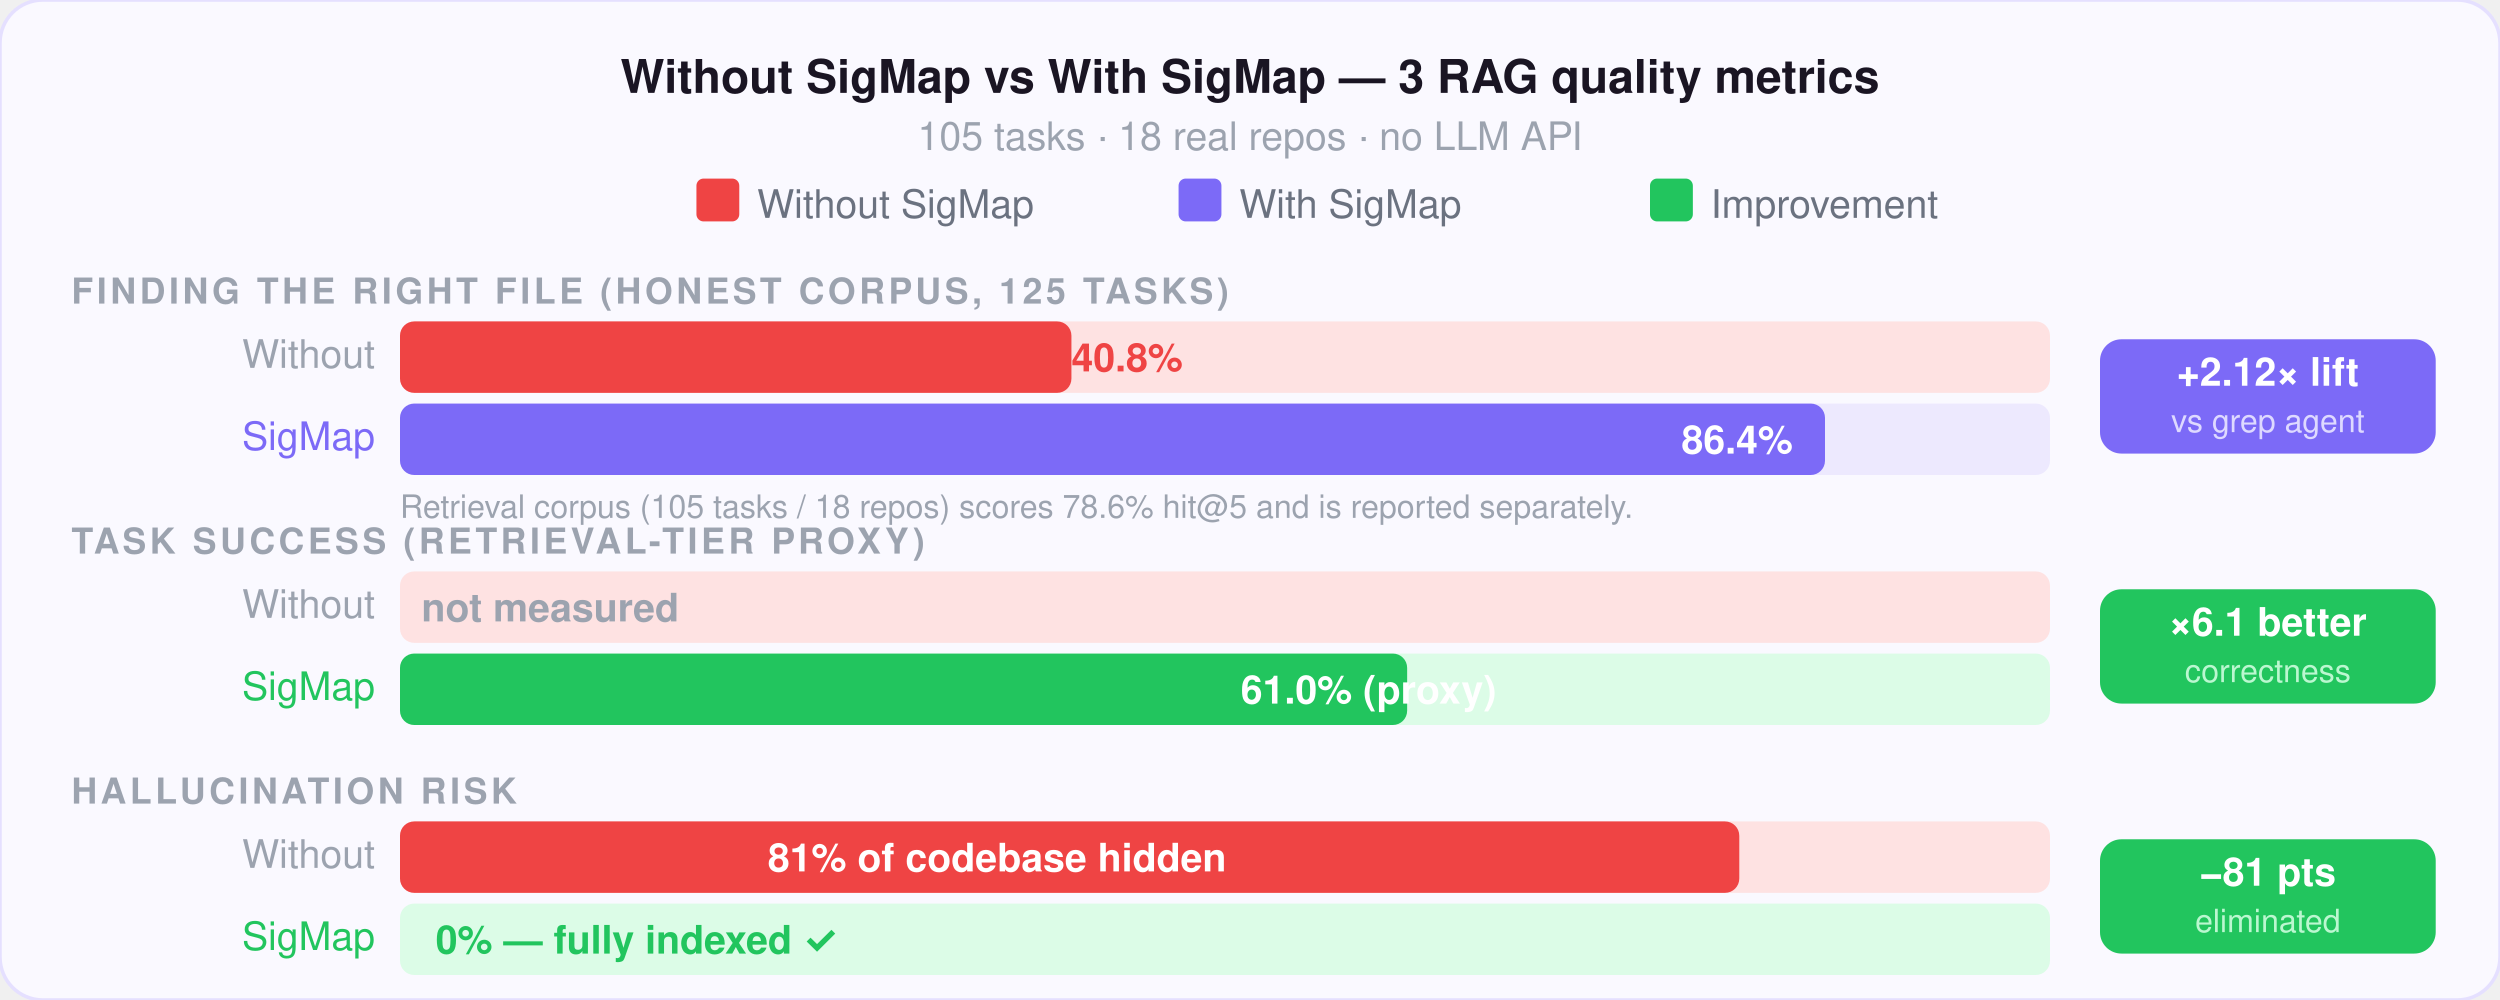
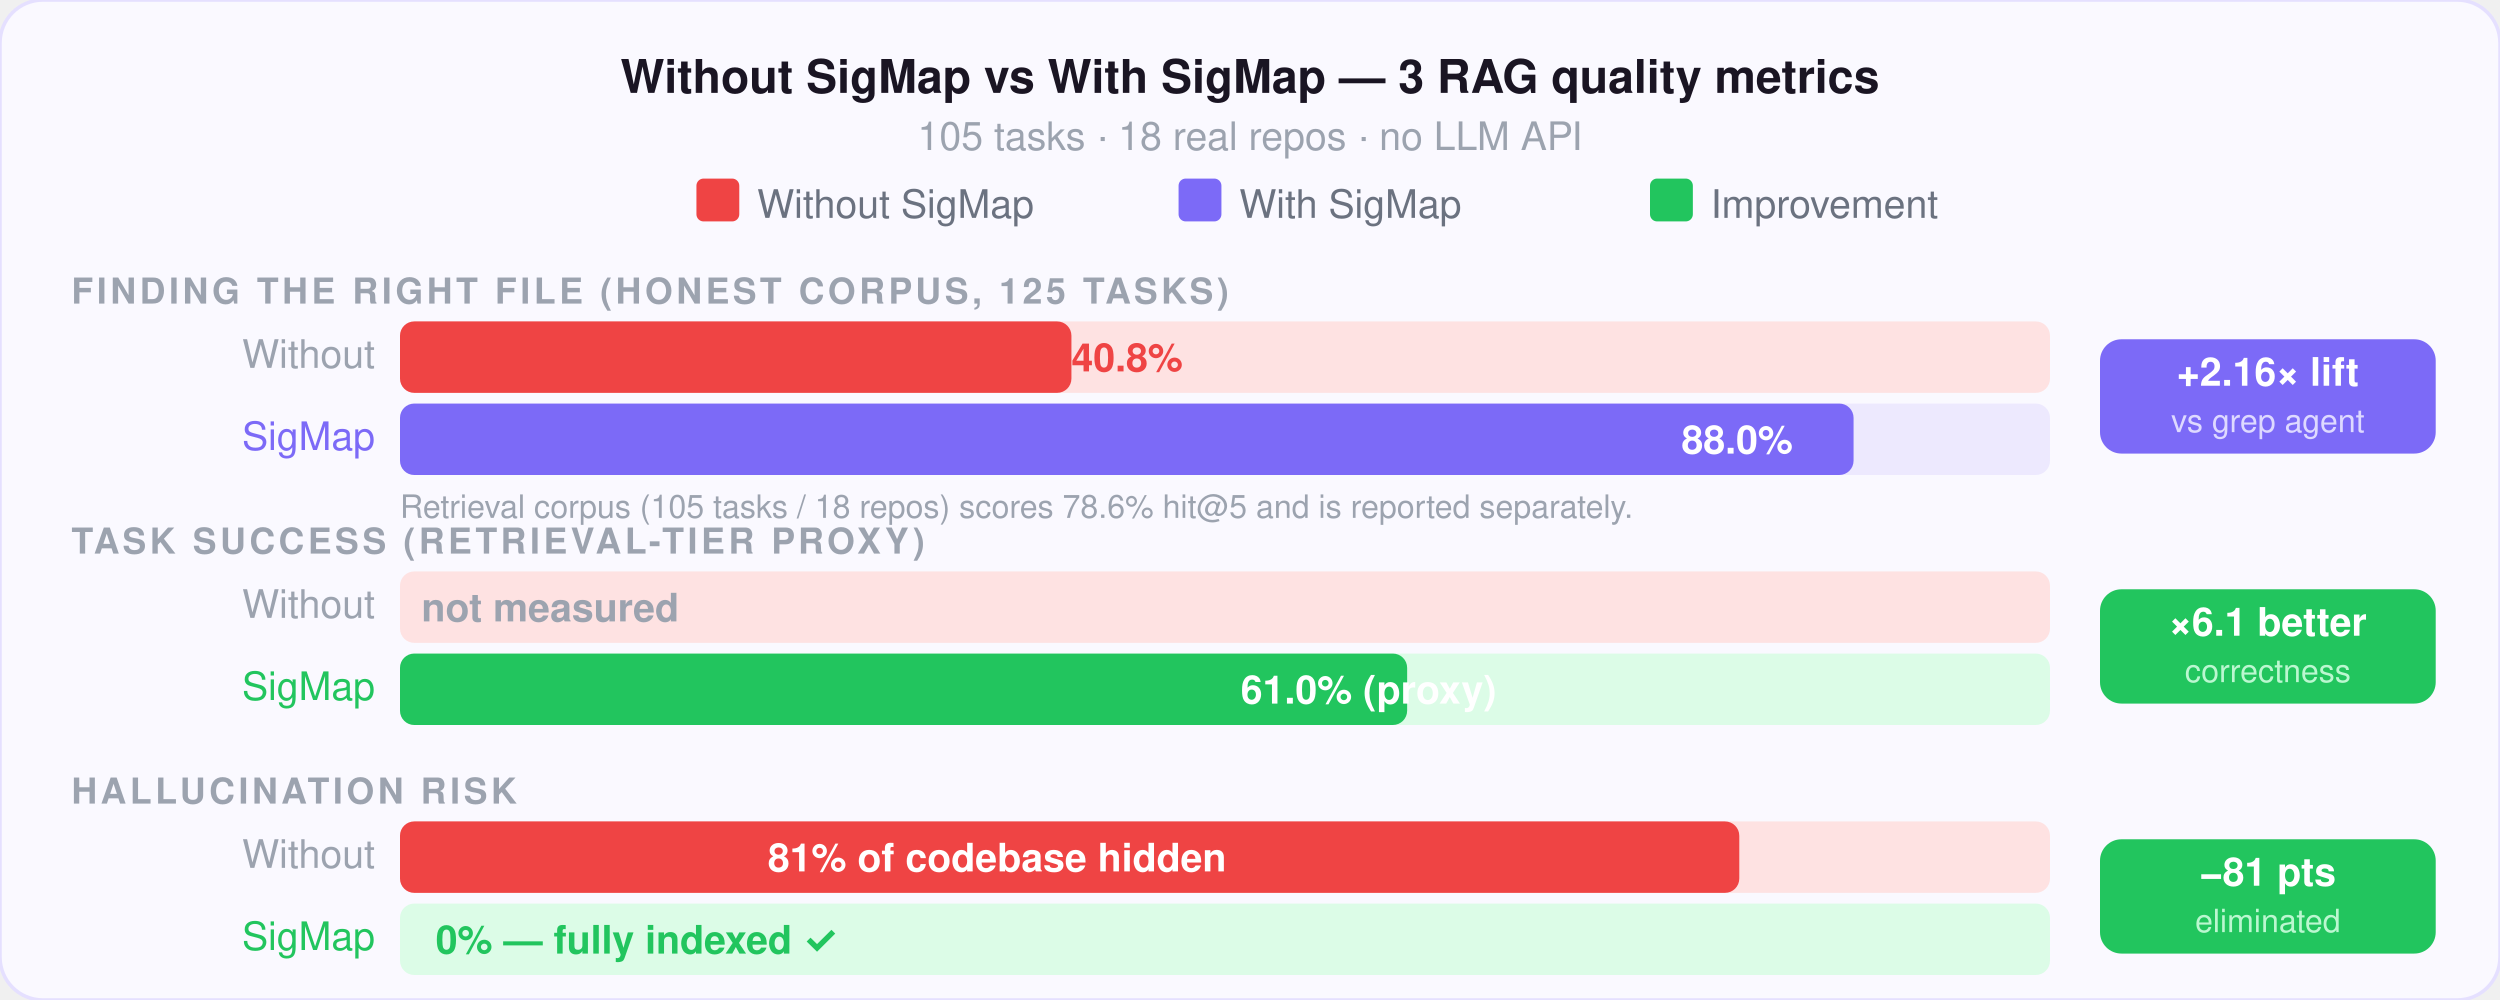
<svg xmlns="http://www.w3.org/2000/svg" viewBox="0 0 700 280" width="700" height="280" font-family="-apple-system,BlinkMacSystemFont,'Segoe UI',Helvetica,Arial,sans-serif">
  <rect width="700" height="280" fill="#faf9ff" rx="12" />
  <rect width="700" height="280" fill="none" stroke="#e5e0ff" stroke-width="1" rx="12" />
  <text x="350" y="26" text-anchor="middle" font-size="13" font-weight="700" fill="#1a1523">Without SigMap vs With SigMap — 3 RAG quality metrics</text>
  <text x="350" y="42" text-anchor="middle" font-size="11" fill="#9ca3af">105 tasks · 18 real repos · no LLM API</text>
  <rect x="195" y="50" width="12" height="12" fill="#ef4444" rx="2" />
  <text x="212" y="61" font-size="11" fill="#6b7280">Without SigMap</text>
  <rect x="330" y="50" width="12" height="12" fill="#7c6af7" rx="2" />
  <text x="347" y="61" font-size="11" fill="#6b7280">With SigMap</text>
  <rect x="462" y="50" width="12" height="12" fill="#22c55e" rx="2" />
  <text x="479" y="61" font-size="11" fill="#6b7280">Improvement</text>
  <text x="20" y="85" font-size="10" font-weight="600" fill="#9ca3af" letter-spacing="1">FINDING THE RIGHT FILE (HONEST CORPUS, 125 TASKS)</text>
  <text x="105" y="103" text-anchor="end" font-size="11" fill="#9ca3af">Without</text>
  <rect x="112" y="90" width="462" height="20" fill="#fee2e2" rx="4" />
  <rect x="112" y="90" width="188" height="20" fill="#ef4444" rx="4" />
  <text x="300" y="104" font-size="11" font-weight="600" fill="#ef4444">40.8%</text>
  <text x="105" y="126" text-anchor="end" font-size="11" fill="#7c6af7">SigMap</text>
  <rect x="112" y="113" width="462" height="20" fill="#ede9fe" rx="4" />
-   <rect x="112" y="113" width="399" height="20" fill="#7c6af7" rx="4" />
-   <text x="502" y="127" text-anchor="end" font-size="11" font-weight="700" fill="#fff">86.4%</text>
+   <rect x="112" y="113" width="407" height="20" fill="#7c6af7" rx="4" />
+   <text x="502" y="127" text-anchor="end" font-size="11" font-weight="700" fill="#fff">88.0%</text>
  <rect x="588" y="95" width="94" height="32" fill="#7c6af7" rx="6" />
-   <text x="635" y="108" text-anchor="middle" font-size="11" font-weight="700" fill="#fff">+2.12× lift</text>
+   <text x="635" y="108" text-anchor="middle" font-size="11" font-weight="700" fill="#fff">+2.16× lift</text>
  <text x="635" y="121" text-anchor="middle" font-size="9" fill="#ded9ff">vs grep agent</text>
  <text x="112" y="145" font-size="9" fill="#9ca3af">Retrieval corpus (105 tasks / 18 repos) scores 78.6% hit@5 and is reported separately.</text>
  <text x="20" y="155" font-size="10" font-weight="600" fill="#9ca3af" letter-spacing="1">TASK SUCCESS (RETRIEVAL-TIER PROXY)</text>
  <text x="105" y="173" text-anchor="end" font-size="11" fill="#9ca3af">Without</text>
  <rect x="112" y="160" width="462" height="20" fill="#fee2e2" rx="4" />
  <rect x="112" y="160" width="0" height="20" fill="#ef4444" rx="4" />
  <text x="118" y="174" font-size="11" font-weight="600" fill="#9ca3af">not measured</text>
  <text x="105" y="196" text-anchor="end" font-size="11" fill="#22c55e">SigMap</text>
  <rect x="112" y="183" width="462" height="20" fill="#dcfce7" rx="4" />
  <rect x="112" y="183" width="282" height="20" fill="#22c55e" rx="4" />
  <text x="419" y="197" text-anchor="end" font-size="11" font-weight="700" fill="#fff">61.0% (proxy)</text>
  <rect x="588" y="165" width="94" height="32" fill="#22c55e" rx="6" />
  <text x="635" y="178" text-anchor="middle" font-size="11" font-weight="700" fill="#fff">×6.1 better</text>
  <text x="635" y="191" text-anchor="middle" font-size="9" fill="#bbf7d0">correctness</text>
  <text x="20" y="225" font-size="10" font-weight="600" fill="#9ca3af" letter-spacing="1">HALLUCINATION RISK</text>
  <text x="105" y="243" text-anchor="end" font-size="11" fill="#9ca3af">Without</text>
  <rect x="112" y="230" width="462" height="20" fill="#fee2e2" rx="4" />
  <rect x="112" y="230" width="375" height="20" fill="#ef4444" rx="4" />
  <text x="215" y="244" font-size="11" font-weight="700" fill="#fff">81% of codebase hidden</text>
  <text x="105" y="266" text-anchor="end" font-size="11" fill="#22c55e">SigMap</text>
  <rect x="112" y="253" width="462" height="20" fill="#dcfce7" rx="4" />
  <text x="122" y="267" font-size="11" font-weight="700" fill="#22c55e">0% — fully indexed ✓</text>
  <rect x="588" y="235" width="94" height="32" fill="#22c55e" rx="6" />
  <text x="635" y="248" text-anchor="middle" font-size="11" font-weight="700" fill="#fff">−81 pts</text>
  <text x="635" y="261" text-anchor="middle" font-size="9" fill="#bbf7d0">eliminated</text>
</svg>
